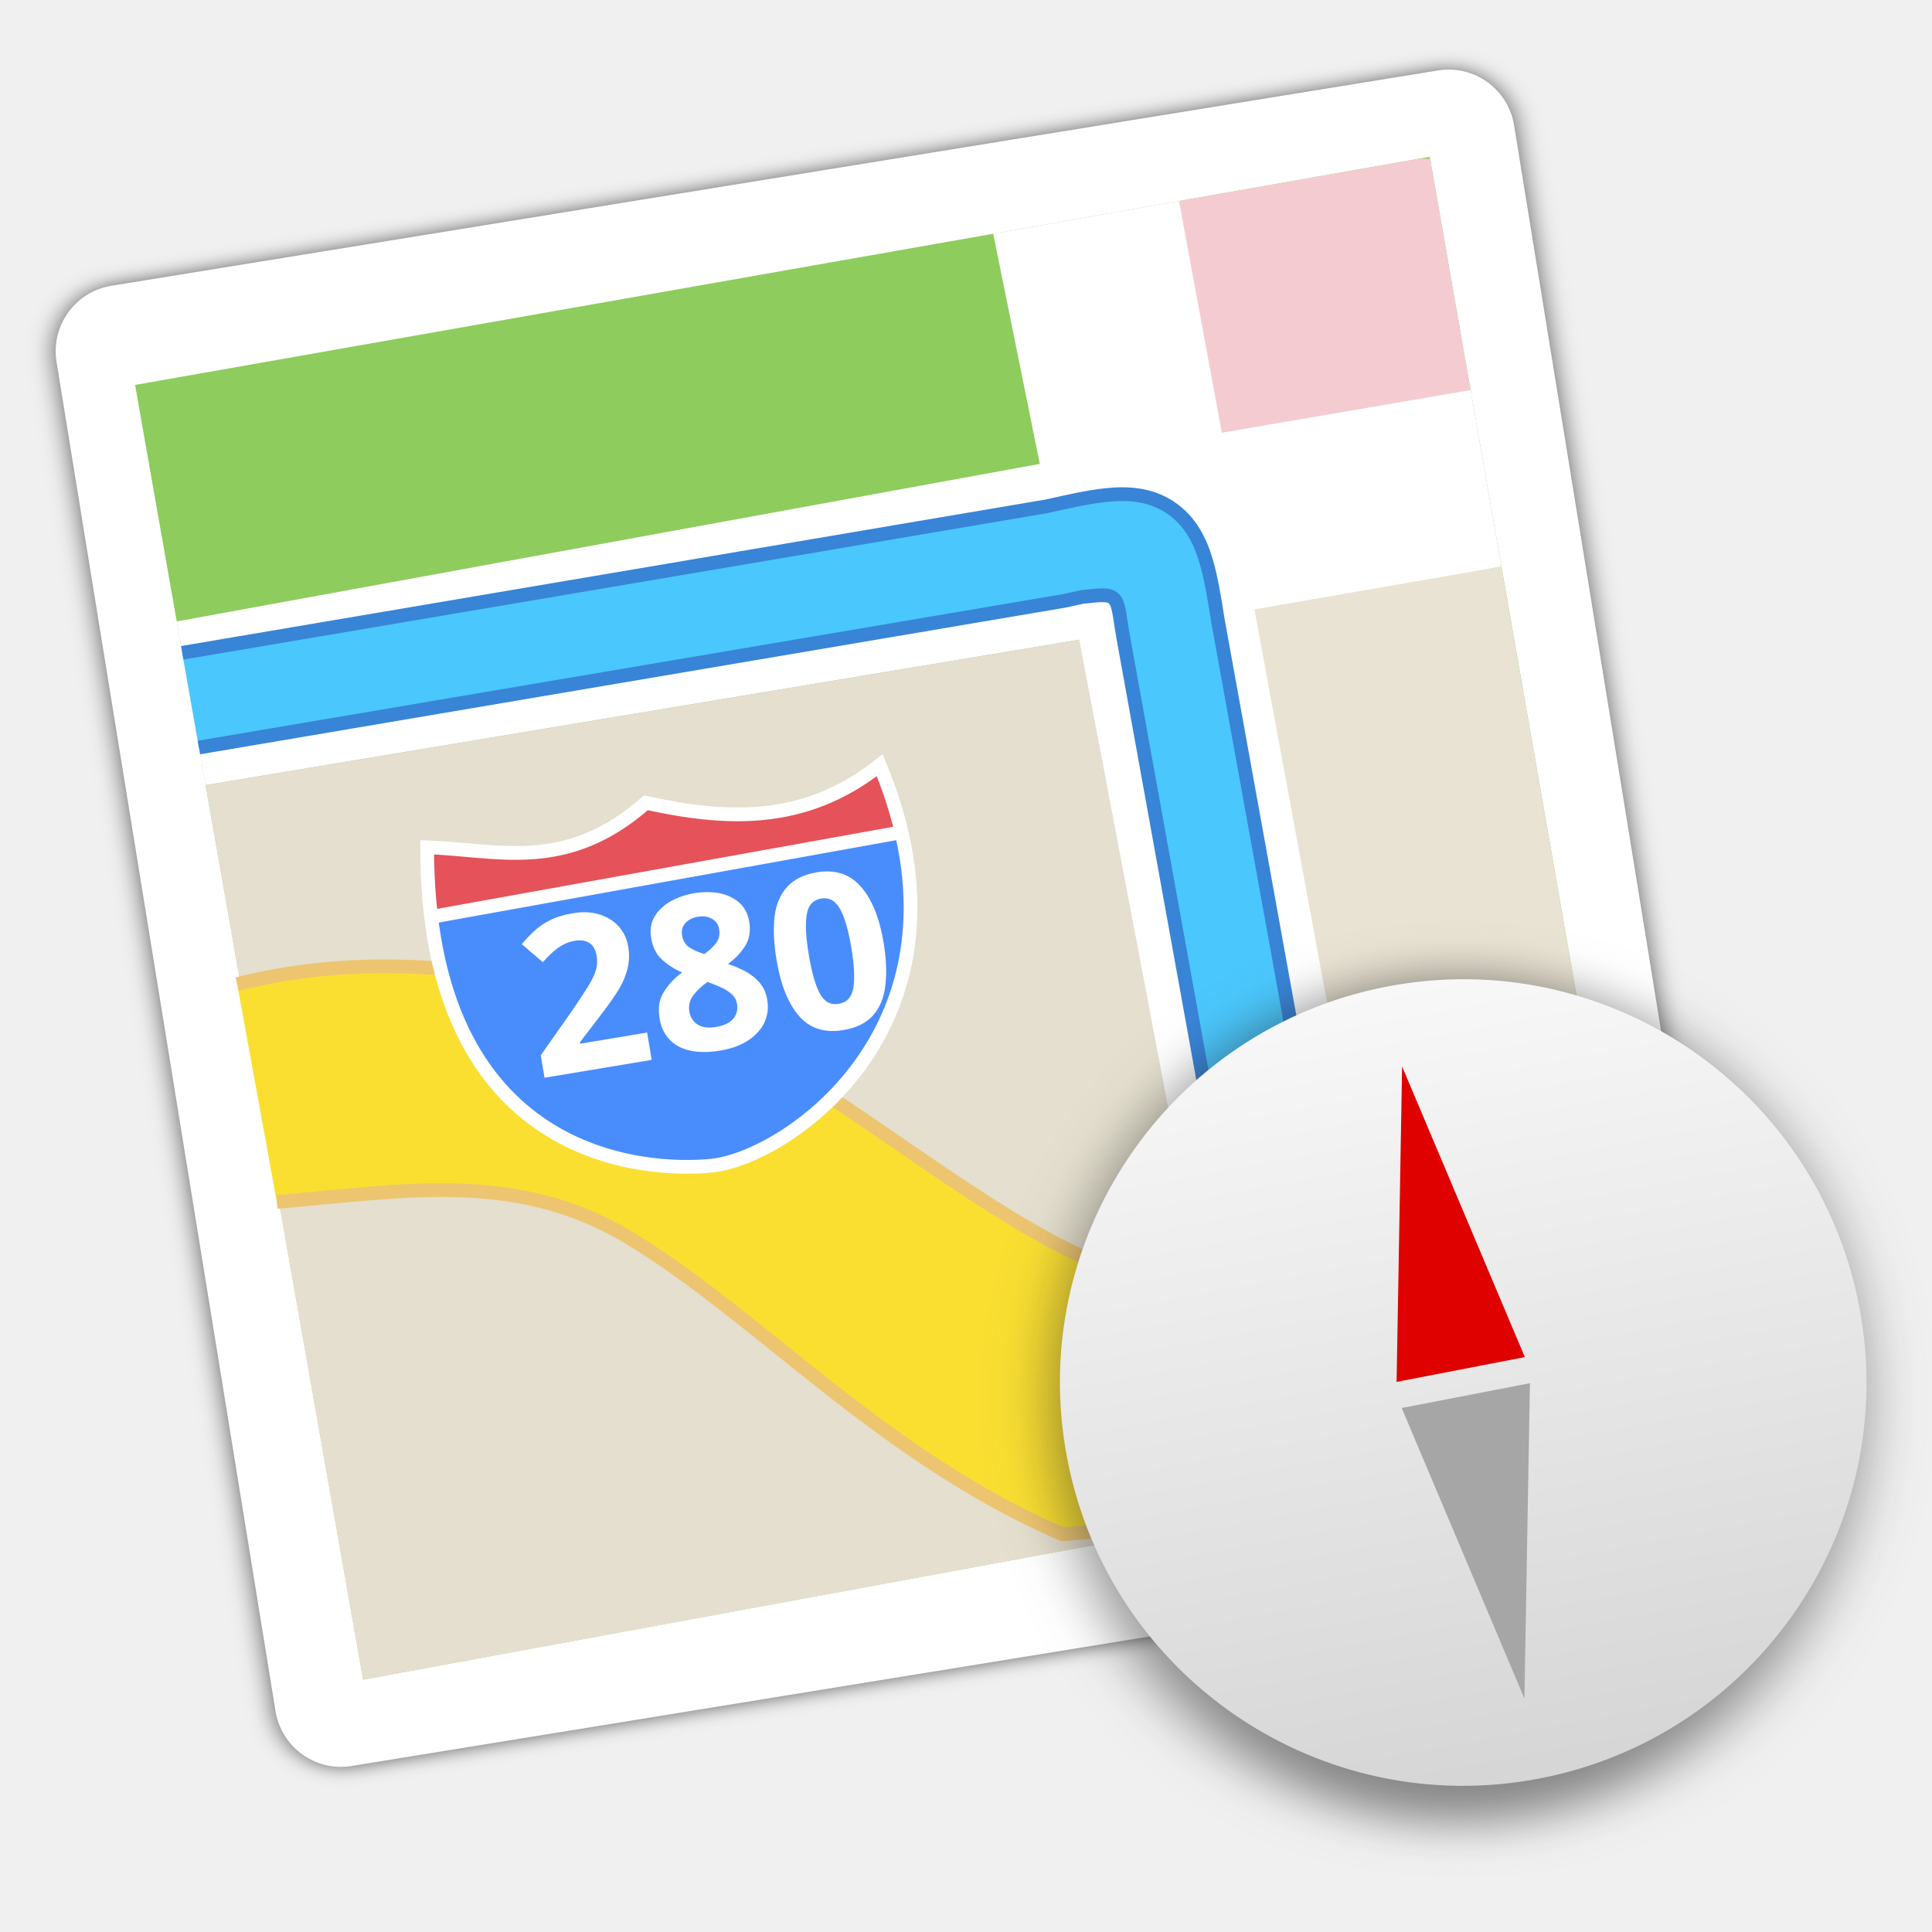
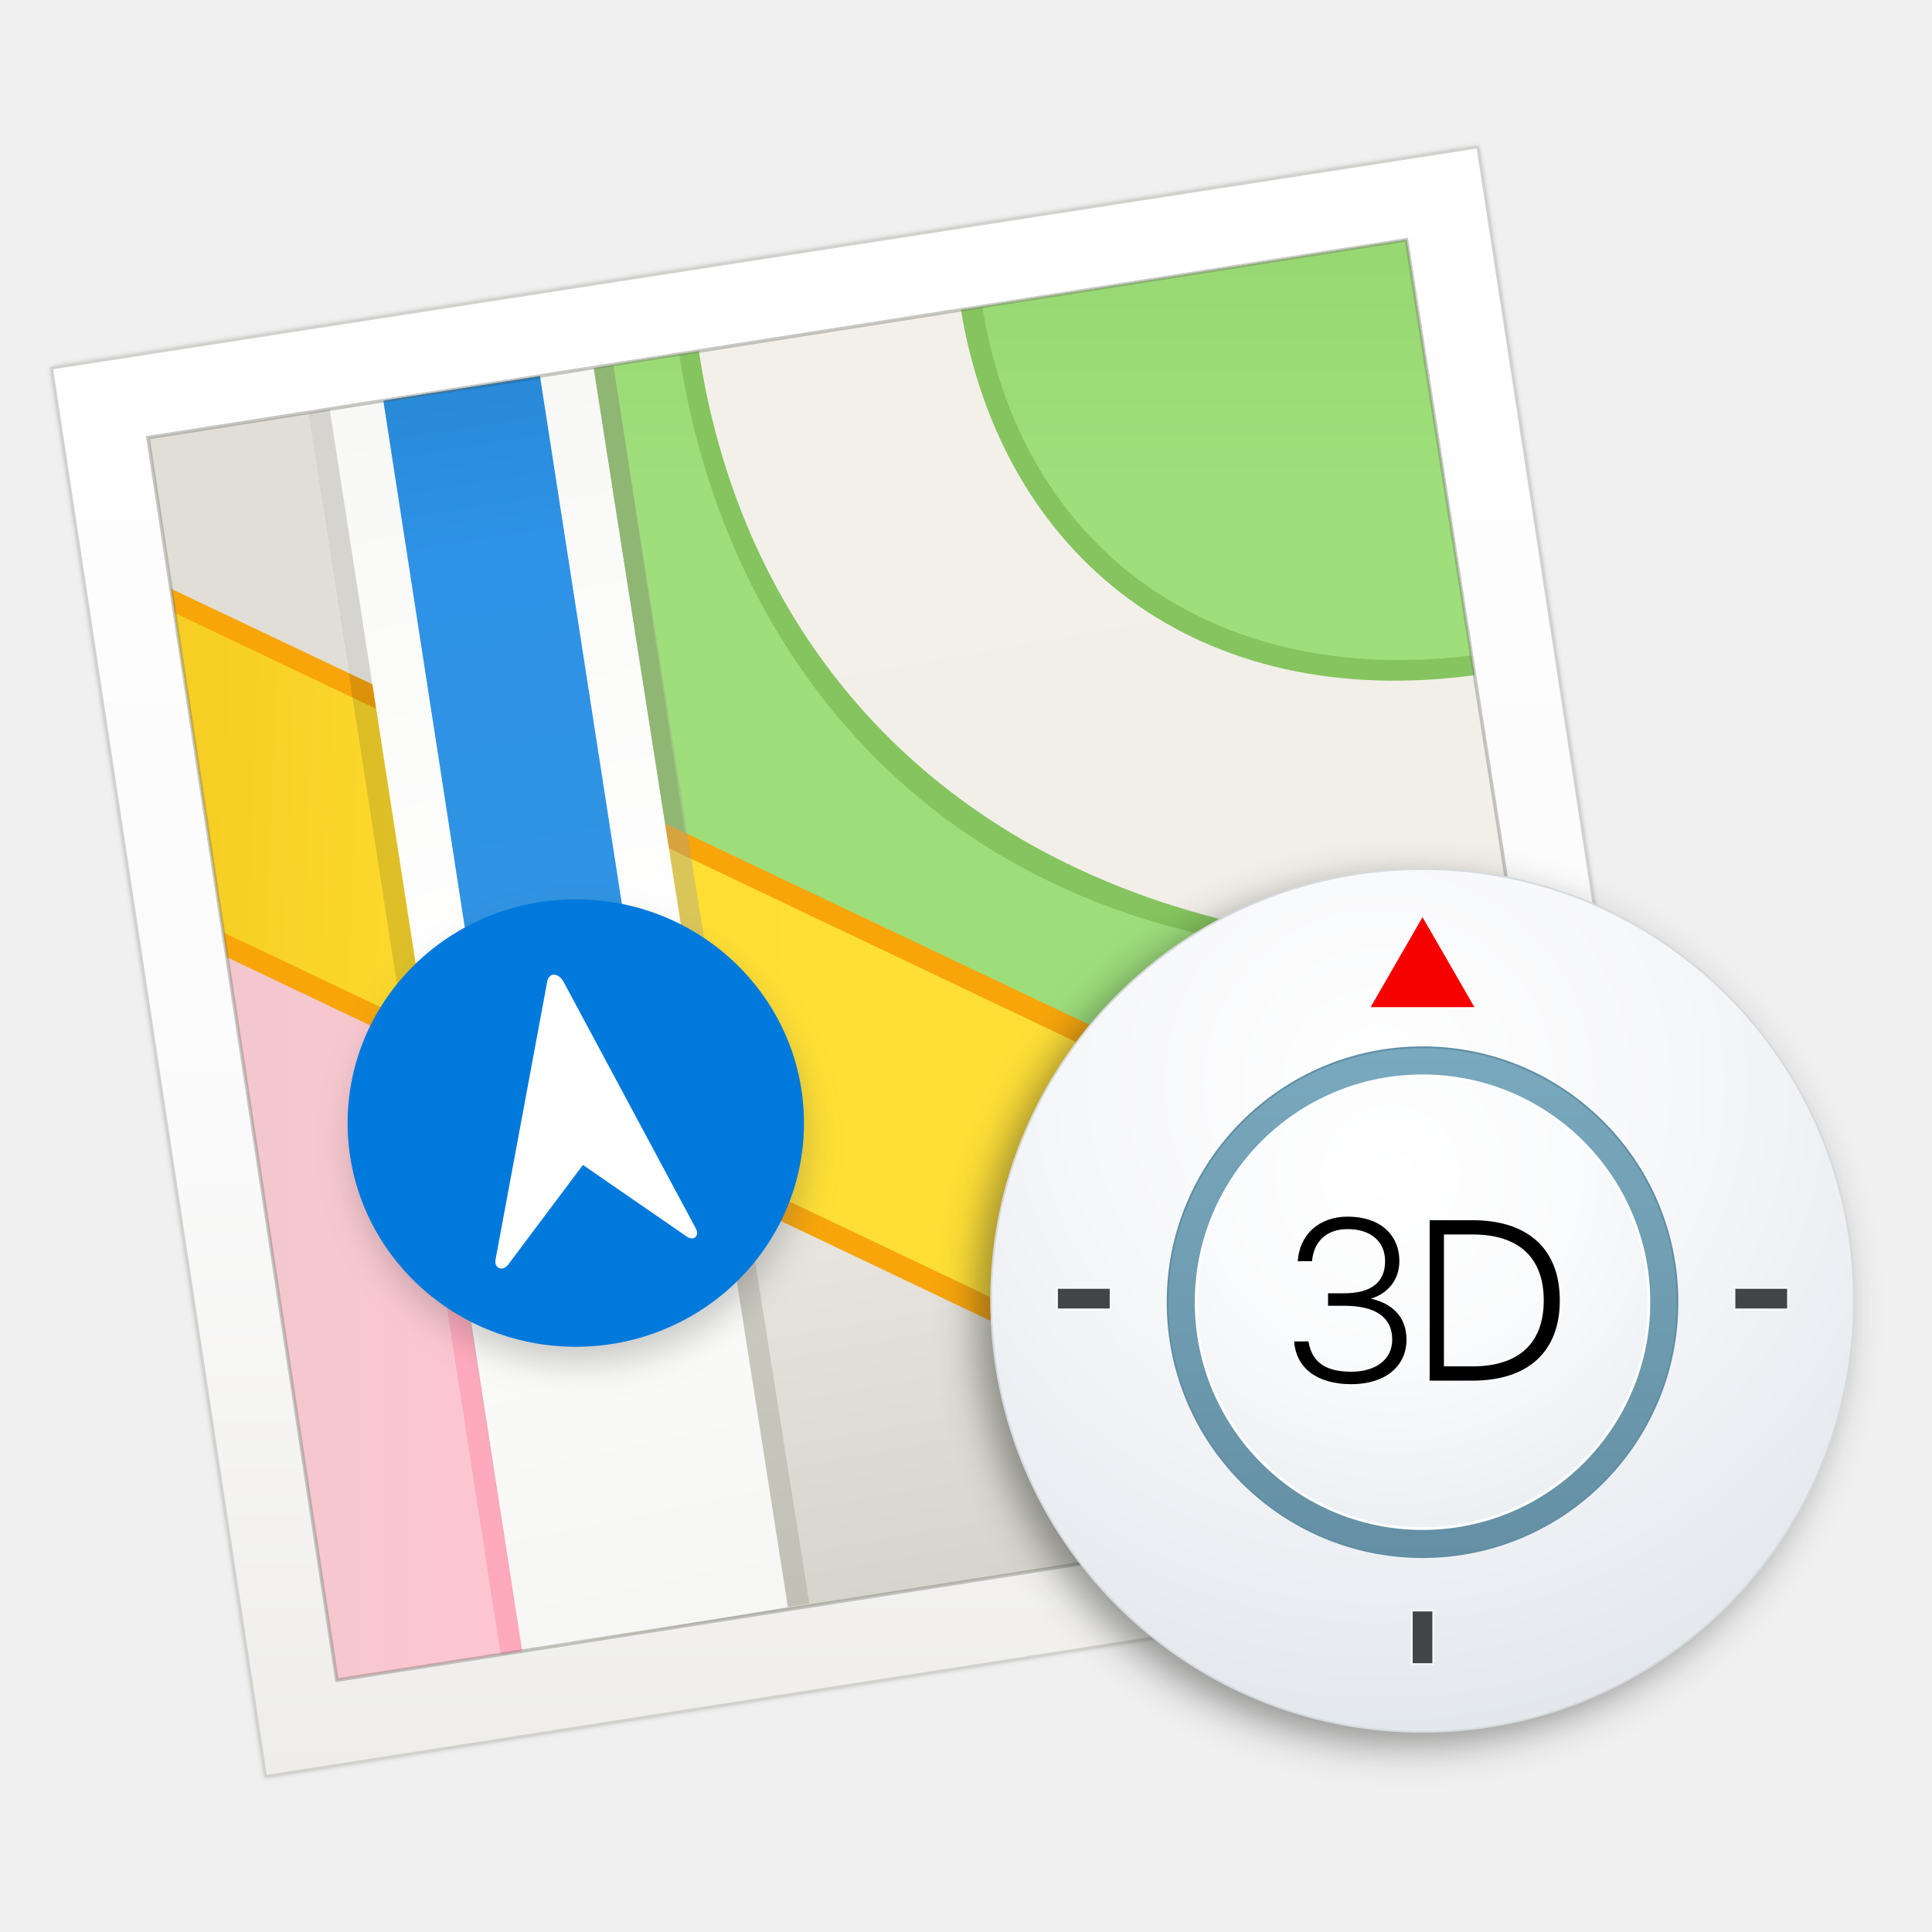
- <svg xmlns="http://www.w3.org/2000/svg" width="136.53" height="136.53" version="1.1" viewBox="0 0 136.53 136.53">
-   <filter id="a" x="-.016" y="-.016" width="1.031" height="1.031" color-interpolation-filters="sRGB">
-     <feGaussianBlur stdDeviation=".799" />
-   </filter>
-   <linearGradient id="b" x1="243.15" x2="242.8" y1="62.73" y2="122.13" gradientUnits="userSpaceOnUse">
-     <stop stop-color="#f9f9f9" offset="0" />
-     <stop stop-color="#d6d6d6" offset="1" />
-   </linearGradient>
-   <filter id="c" x="-.083" y="-.083" width="1.166" height="1.166" color-interpolation-filters="sRGB">
-     <feGaussianBlur stdDeviation="2.11" />
-   </filter>
-   <g transform="matrix(.97108 0 0 .97108 -148.42 53.599)">
-     <rect transform="matrix(.98708 -.16021 .16021 .98708 0 0)" x="159.55" y="-8.17" width="107.46" height="109.13" rx="4.827" fill="#5d5d5d" filter="url(#a)" />
-     <rect transform="matrix(.98708 -.16021 .16021 .98708 0 0)" x="159.55" y="-8.17" width="107.46" height="109.13" rx="4.827" fill="#fff" />
-     <path d="m162.67-27.183 94.217-16.599 16.365 93.516-93.984 17.3z" fill="#8dcc5d" />
-     <path d="m262.1-13.967c-28.796 4.7-68.072 12.447-94.143 16.822l11.307 64.18 93.984-17.301z" fill="#e9e3d3" />
-     <path d="m256.1-43.643-24.621 4.338v17.518c0 0.831 0.669 1.5 1.5 1.5h28.02l-4.088-23.355z" fill="#f5cbd2" />
-     <path d="m238.64-40.566-13.523 2.381 3.393 16.748-62.811 11.465 2.1 11.914 63.572-10.582 12.139 63.85 0.578-0.105 11.816-2.176-11.777-63.779 17.975-3.115-2.246-12.842-18.102 3.102z" fill="#fff" />
-     <path d="m234.5-19.234c-0.374 7.73e-4 -0.738 0.024-1.084 0.059-1.356 0.134-2.737 0.448-4.469 0.836l-62.846 10.65 1.215 6.893 62.971-10.672 0.09-0.02c0.437-0.098 0.84-0.186 1.209-0.264 2.484-0.283 2.511-0.254 2.842 2.01 0.05 0.296 0.102 0.613 0.156 0.955l6e-3 0.037 11.486 63.486 6.883-1.268-11.475-63.43c-0.277-1.738-0.494-3.121-0.883-4.434-0.395-1.332-1.091-2.881-2.619-3.885-1.146-0.753-2.362-0.957-3.482-0.955z" fill="#4ac7fd" />
-     <path d="m234.5-19.734c-.396 0-.775.025-1.133.061-1.365.135-2.751.453-4.424.828l-.012.002h-.002l-62.914 10.662.174.984 62.754-10.635v.004l.014-.002c1.785-.4 3.166-.715 4.508-.848h.002c1.339-.132 2.848-.099 4.242.816 1.389.912 2.034 2.329 2.414 3.609.377 1.271.592 2.639.869 4.381.001.007.003.011.004.018.003.017.005.026.008.043v.002l11.463 63.369.984-.182-11.461-63.348-.008-.043-.004-.029-.002-.008h-.002c-.276-1.73-.492-3.137-.893-4.488-.411-1.384-1.157-3.065-2.824-4.16-1.247-.819-2.571-1.038-3.758-1.037zm-1.471 7.357c-.403.002-.878.058-1.5.129l-.023.002-.023.004c-.372.079-.776.167-1.215.266l-.074.018-62.963 10.67.172.984 62.98-10.674.102-.021h.002c.426-.095.816-.182 1.176-.258.607-.069 1.066-.118 1.373-.119.311-.002.439.046.49.082.051.036.112.112.186.377.073.265.138.683.221 1.248l.002.006v.006c.05.294.102.609.156.949v.002l.008.041 11.486 63.492.982-.18-11.482-63.48-.006-.031v-.002c-.054-.338-.106-.653-.156-.947v-.002c-.083-.566-.144-1.002-.246-1.369-.102-.368-.265-.705-.572-.924-.308-.219-.672-.27-1.074-.268z" fill="#3884d7" />
-     <path d="m167.8 1.941 63.572-10.582 12.139 63.85-64.243 11.826z" fill="#e4dfce" />
-     <path d="m170.1 16.421c9.694-2.47 19.891-1.131 30.428 1.738 13.532 3.684 30.753 23.642 41.935 19.533l1.043 17.517-13.346 1.251c-13.198-5.706-22.17-15.944-31.557-21.591-8.192-4.928-16.357-3.377-25.618-2.6" fill="#fadf31" stroke="#edc570" />
-     <g transform="matrix(.98636 -.16459 .16459 .98636 145.77 -41.442)">
-       <path d="m29.75 53.533-0.228 5.042 34.471-0.442-0.773-5.069c-5.464 3.054-11.303 1.983-17.235-0.104-5.075 3.723-10.714 1.533-16.235 0.573z" fill="#e55259" />
-       <path d="m29.522 58.575 34.471-0.442c-0.608 4.383-0.453 8.981-3.005 12.816-3.128 5.896-8.743 7.498-14.407 9.016-3.668-0.38-6.639-1.631-9.369-3.182l-5.657-5.48-0.972-2.917-1.061-2.917-0.265-3.182z" fill="#498dfd" />
-       <path d="m29.75 53.533c5.045 1.015 9.636 3.519 16.235-0.573 5.476 2.188 11.06 3.508 17.235 0.104 4.576 19.792-11.324 27.064-16.822 26.731-4.782-0.289-20.433-3.688-16.648-26.262z" fill="none" stroke="#fff" />
-       <path d="m29.522 58.575 34.471-0.442" fill="none" stroke="#fff" />
-       <text x="34.773" y="71.479" fill="#fff" font-family="Source Sans Pro" font-size="15.848" font-weight="bold" letter-spacing="0" stroke-width=".792" word-spacing="0">
-         <tspan x="34.773" y="71.479" fill="#fff" stroke-width=".792">280</tspan>
-       </text>
+ <svg xmlns="http://www.w3.org/2000/svg" xmlns:xlink="http://www.w3.org/1999/xlink" width="128" height="128" viewBox="0 0 512 512" version="1.1" id="svg54">
+   <defs id="defs30">
+     <linearGradient id="paper" x1="450" y1="100" x2="450" y2="960" gradientUnits="userSpaceOnUse">
+       <stop stop-color="#fff" id="stop1" />
+       <stop offset=".6" stop-color="#fafafa" id="stop2" />
+       <stop offset="1" stop-color="#eeedea" id="stop3" />
+     </linearGradient>
+     <linearGradient id="land" x1="400" y1="180" x2="520" y2="850" gradientUnits="userSpaceOnUse">
+       <stop stop-color="#f3f0e9" id="stop4" />
+       <stop offset=".5" stop-color="#f2efe9" id="stop5" />
+       <stop offset="1" stop-color="#d6d5cd" id="stop6" />
+     </linearGradient>
+     <linearGradient id="park" x1="550" y1="110" x2="550" y2="530" gradientUnits="userSpaceOnUse">
+       <stop stop-color="#97d872" id="stop7" />
+       <stop offset=".3" stop-color="#9edf7b" id="stop8" />
+       <stop offset="1" stop-color="#9dde7b" id="stop9" />
+     </linearGradient>
+     <linearGradient id="pink" x1="105" y1="700" x2="278" y2="700" gradientUnits="userSpaceOnUse">
+       <stop stop-color="#f2c7cd" id="stop10" />
+       <stop offset="1" stop-color="#ffc6d2" id="stop11" />
+     </linearGradient>
+     <linearGradient id="road" x1="190" y1="190" x2="330" y2="875" gradientUnits="userSpaceOnUse">
+       <stop stop-color="#f8f8f6" id="stop12" />
+       <stop offset=".5" stop-color="#fff" id="stop13" />
+       <stop offset="1" stop-color="#f6f6f4" id="stop14" />
+     </linearGradient>
+     <linearGradient id="river" x1="225" y1="180" x2="275" y2="490" gradientUnits="userSpaceOnUse">
+       <stop stop-color="#2889d7" id="stop15" />
+       <stop offset=".3" stop-color="#2e92e6" id="stop16" />
+       <stop offset="1" stop-color="#3093e3" id="stop17" />
+     </linearGradient>
+     <linearGradient id="yellow" x1="90" y1="450" x2="570" y2="470" gradientUnits="userSpaceOnUse">
+       <stop stop-color="#f6ce24" id="stop18" />
+       <stop offset=".35" stop-color="#ffde32" id="stop19" />
+       <stop offset="1" stop-color="#ffdf36" id="stop20" />
+     </linearGradient>
+     <radialGradient id="compass" cx="749.75" cy="572.75" r="388" fx="749.75" fy="572.75" gradientUnits="userSpaceOnUse">
+       <stop stop-color="#fff" id="stop21" />
+       <stop offset=".45" stop-color="#f6f7f9" id="stop22" />
+       <stop offset="1" stop-color="#e1e6ec" id="stop23" />
+     </radialGradient>
+     <radialGradient id="dial" cx="756.115" cy="623.46" r="229.95" fx="756.115" fy="623.46" gradientUnits="userSpaceOnUse">
+       <stop stop-color="#fff" id="stop24" />
+       <stop offset=".45" stop-color="#fafbfc" id="stop25" />
+       <stop offset="1" stop-color="#e8ecf0" id="stop26" />
+     </radialGradient>
+     <linearGradient id="ring" x1="774" y1="553" x2="774" y2="839" gradientUnits="userSpaceOnUse">
+       <stop stop-color="#79a9be" id="stop27" />
+       <stop offset="1" stop-color="#648fa4" id="stop28" />
+     </linearGradient>
+     <clipPath id="map-clip">
+       <path d="M 59,210 765,99 874,796 165,907 Z" id="path28" />
+     </clipPath>
+     <filter id="paper-shadow" x="-0.004" y="-0.004" width="1.008" height="1.008" color-interpolation-filters="sRGB">
+       <feGaussianBlur stdDeviation="1.5" id="feGaussianBlur28" />
+     </filter>
+     <filter id="marker-shadow" x="-0.084" y="-0.086" width="1.169" height="1.173" color-interpolation-filters="sRGB">
+       <feGaussianBlur stdDeviation="9" id="feGaussianBlur29" />
+     </filter>
+     <filter id="compass-shadow" x="-0.055" y="-0.055" width="1.109" height="1.109" color-interpolation-filters="sRGB">
+       <feGaussianBlur stdDeviation="11" id="feGaussianBlur30" />
+     </filter>
+     <linearGradient xlink:href="#park" id="linearGradient54" gradientUnits="userSpaceOnUse" x1="550" y1="110" x2="550" y2="530" />
+     <linearGradient xlink:href="#park" id="linearGradient55" gradientUnits="userSpaceOnUse" x1="550" y1="110" x2="550" y2="530" />
+   </defs>
+   <g id="g55" transform="matrix(0.4724104,0,0,0.4724104,11.33863,16.77135)">
+     <path d="M 5,171 805,47 926,836 125,961 Z" fill="#767673" opacity="0.6" filter="url(#paper-shadow)" id="path30" />
+     <path d="M 5,171 805,47 926,836 125,961 Z" fill="url(#paper)" stroke="#d1d1ce" stroke-width="1.5" id="path31" style="fill:url(#paper)" />
+     <g clip-path="url(#map-clip)" id="g46">
+       <path d="M 59,210 765,99 874,796 165,907 Z" fill="url(#land)" id="path32" style="fill:url(#land)" />
+       <path d="m 59,210 90,-14 107,696 -91,15 z" fill="#c6c5bc" opacity="0.42" id="path33" />
+       <path d="m 309,171 59,-10 c 21,142 112,273 292,319 L 616,571 351,441 Z" fill="#85c45e" id="path34" />
+       <path d="m 320,169 37,-6 c 24,157 125,292 304,328 L 615,571 362,443 Z" fill="url(#park)" id="path35" style="fill:url(#linearGradient54)" />
+       <path d="M 515,138 765,99 805,343 C 648,365 538,277 515,138 Z" fill="#86c45f" id="path36" />
+       <path d="M 527,136 765,99 803,332 C 654,351 548,270 527,136 Z" fill="url(#park)" id="path37" style="fill:url(#linearGradient55)" />
+       <path d="m 98,492 139,64 56,350 -128,22 z" fill="url(#pink)" id="path38" style="fill:url(#pink)" />
+       <path d="M 64,291 816,648 831,848 96,498 Z" fill="#f8a50a" id="path39" />
+       <path d="M 67,305 819,663 830,834 98,486 Z" fill="url(#yellow)" id="path40" style="fill:url(#yellow)" />
+       <path d="m 149,196 12,-2 108,697 -12,2 z" fill="#000000" opacity="0.12" id="path41" />
+       <path d="m 203,544 12,6 54,341 -12,2 z" fill="#ffa9bc" id="path42" />
+       <path d="M 161,194 309,171 418,866 269,891 Z" fill="url(#road)" id="path43" style="fill:url(#road)" />
+       <path d="m 309,171 11,-2 110,695 -12,2 z" fill="#a09f93" opacity="0.39" id="path44" />
+       <path d="m 191,189 88,-13 47,303 -88,14 z" fill="url(#river)" id="path45" style="fill:url(#river)" />
+       <path d="m 192,189 87,-13" fill="none" stroke="#1678c2" stroke-width="2" id="path46" />
    </g>
-     <circle transform="matrix(.93757 -.19128 .18138 .98873 10.146 -.3293)" cx="246.96" cy="95.293" r="30.582" fill="#222" filter="url(#c)" opacity=".513" />
-     <path transform="matrix(.9818 -.18994 .18994 .9818 0 0)" d="m275.32 93.843a29.345 29.345 0 0 1-29.345 29.345 29.345 29.345 0 0 1-29.345-29.345 29.345 29.345 0 0 1 29.345-29.345 29.345 29.345 0 0 1 29.345 29.345z" fill="url(#b)" />
-     <path transform="matrix(.31098 -.060163 .1641 .84825 208.22 -35.388)" d="m109.96 130.17-15.006-25.992h30.012z" fill="#a6a6a6" />
-     <path transform="matrix(.31098 -.060163 -.1641 -.84825 242.04 139.45)" d="m109.96 130.17-15.006-25.992h30.012z" fill="#df0000" />
+     <path d="M 59,210 765,99 874,796 165,907 Z" fill="none" stroke="#77796e" stroke-opacity="0.4" stroke-width="2" id="path47" />
+     <ellipse cx="301" cy="605" rx="128" ry="125" fill="#555555" opacity="0.28" filter="url(#marker-shadow)" id="ellipse47" />
+     <ellipse cx="299" cy="594.5" rx="128" ry="125.5" fill="#0079dc" id="ellipse48" />
+     <path d="m 283,515 c 1,-5 6,-5 9,0 l 74,138 c 3,5 -1,8 -5,5 l -58,-40 -42,56 c -3,4 -8,2 -7,-3 z" fill="#ffffff" id="path48" />
+     <circle cx="766" cy="701" r="242" fill="#252823" opacity="0.47" filter="url(#compass-shadow)" id="circle48" />
+     <circle cx="774" cy="694" r="242" fill="url(#compass)" stroke="#d6dadd" stroke-width="1" id="circle49" style="fill:url(#compass)" />
+     <path d="m 774,478 30,52 h -60 z" fill="#f60000" stroke="#ffffff" stroke-width="1" id="path49" />
+     <g fill="#424445" stroke="#ffffff" stroke-opacity="0.9" stroke-width="1" id="g52">
+       <path d="m 569,687 h 30 v 12 h -30 z" id="path50" />
+       <path d="m 949,687 h 30 v 12 h -30 z" id="path51" />
+       <path d="m 768,868 h 12 v 30 h -12 z" id="path52" />
+     </g>
+     <circle cx="774" cy="695" r="143" fill="url(#ring)" stroke="#608ea4" stroke-width="1" id="circle52" style="fill:url(#ring)" />
+     <circle cx="774" cy="695" r="127" fill="url(#dial)" stroke="#ffffff" stroke-width="1.5" id="circle53" style="fill:url(#dial)" />
+     <g fill="#000000" id="g54">
+       <path d="m 704,672 c 1,-15 12,-25 28,-25 18,0 29,10 29,25 0,10 -6,18 -16,21 13,3 20,11 20,23 0,15 -12,25 -31,25 -19,0 -31,-9 -32,-24 h 8 c 2,12 10,17 24,17 14,0 23,-7 23,-18 0,-13 -10,-19 -27,-19 h -9 v -7 h 9 c 15,0 23,-6 23,-18 0,-11 -8,-18 -21,-18 -12,0 -19,7 -20,18 z" id="path53" />
+       <path fill-rule="evenodd" d="m 778,649 h 24 c 31,0 49,16 49,45 0,29 -18,45 -49,45 h -24 z m 8,8 v 74 h 16 c 26,0 40,-13 40,-37 0,-24 -14,-37 -40,-37 z" id="path54" />
+     </g>
  </g>
</svg>
